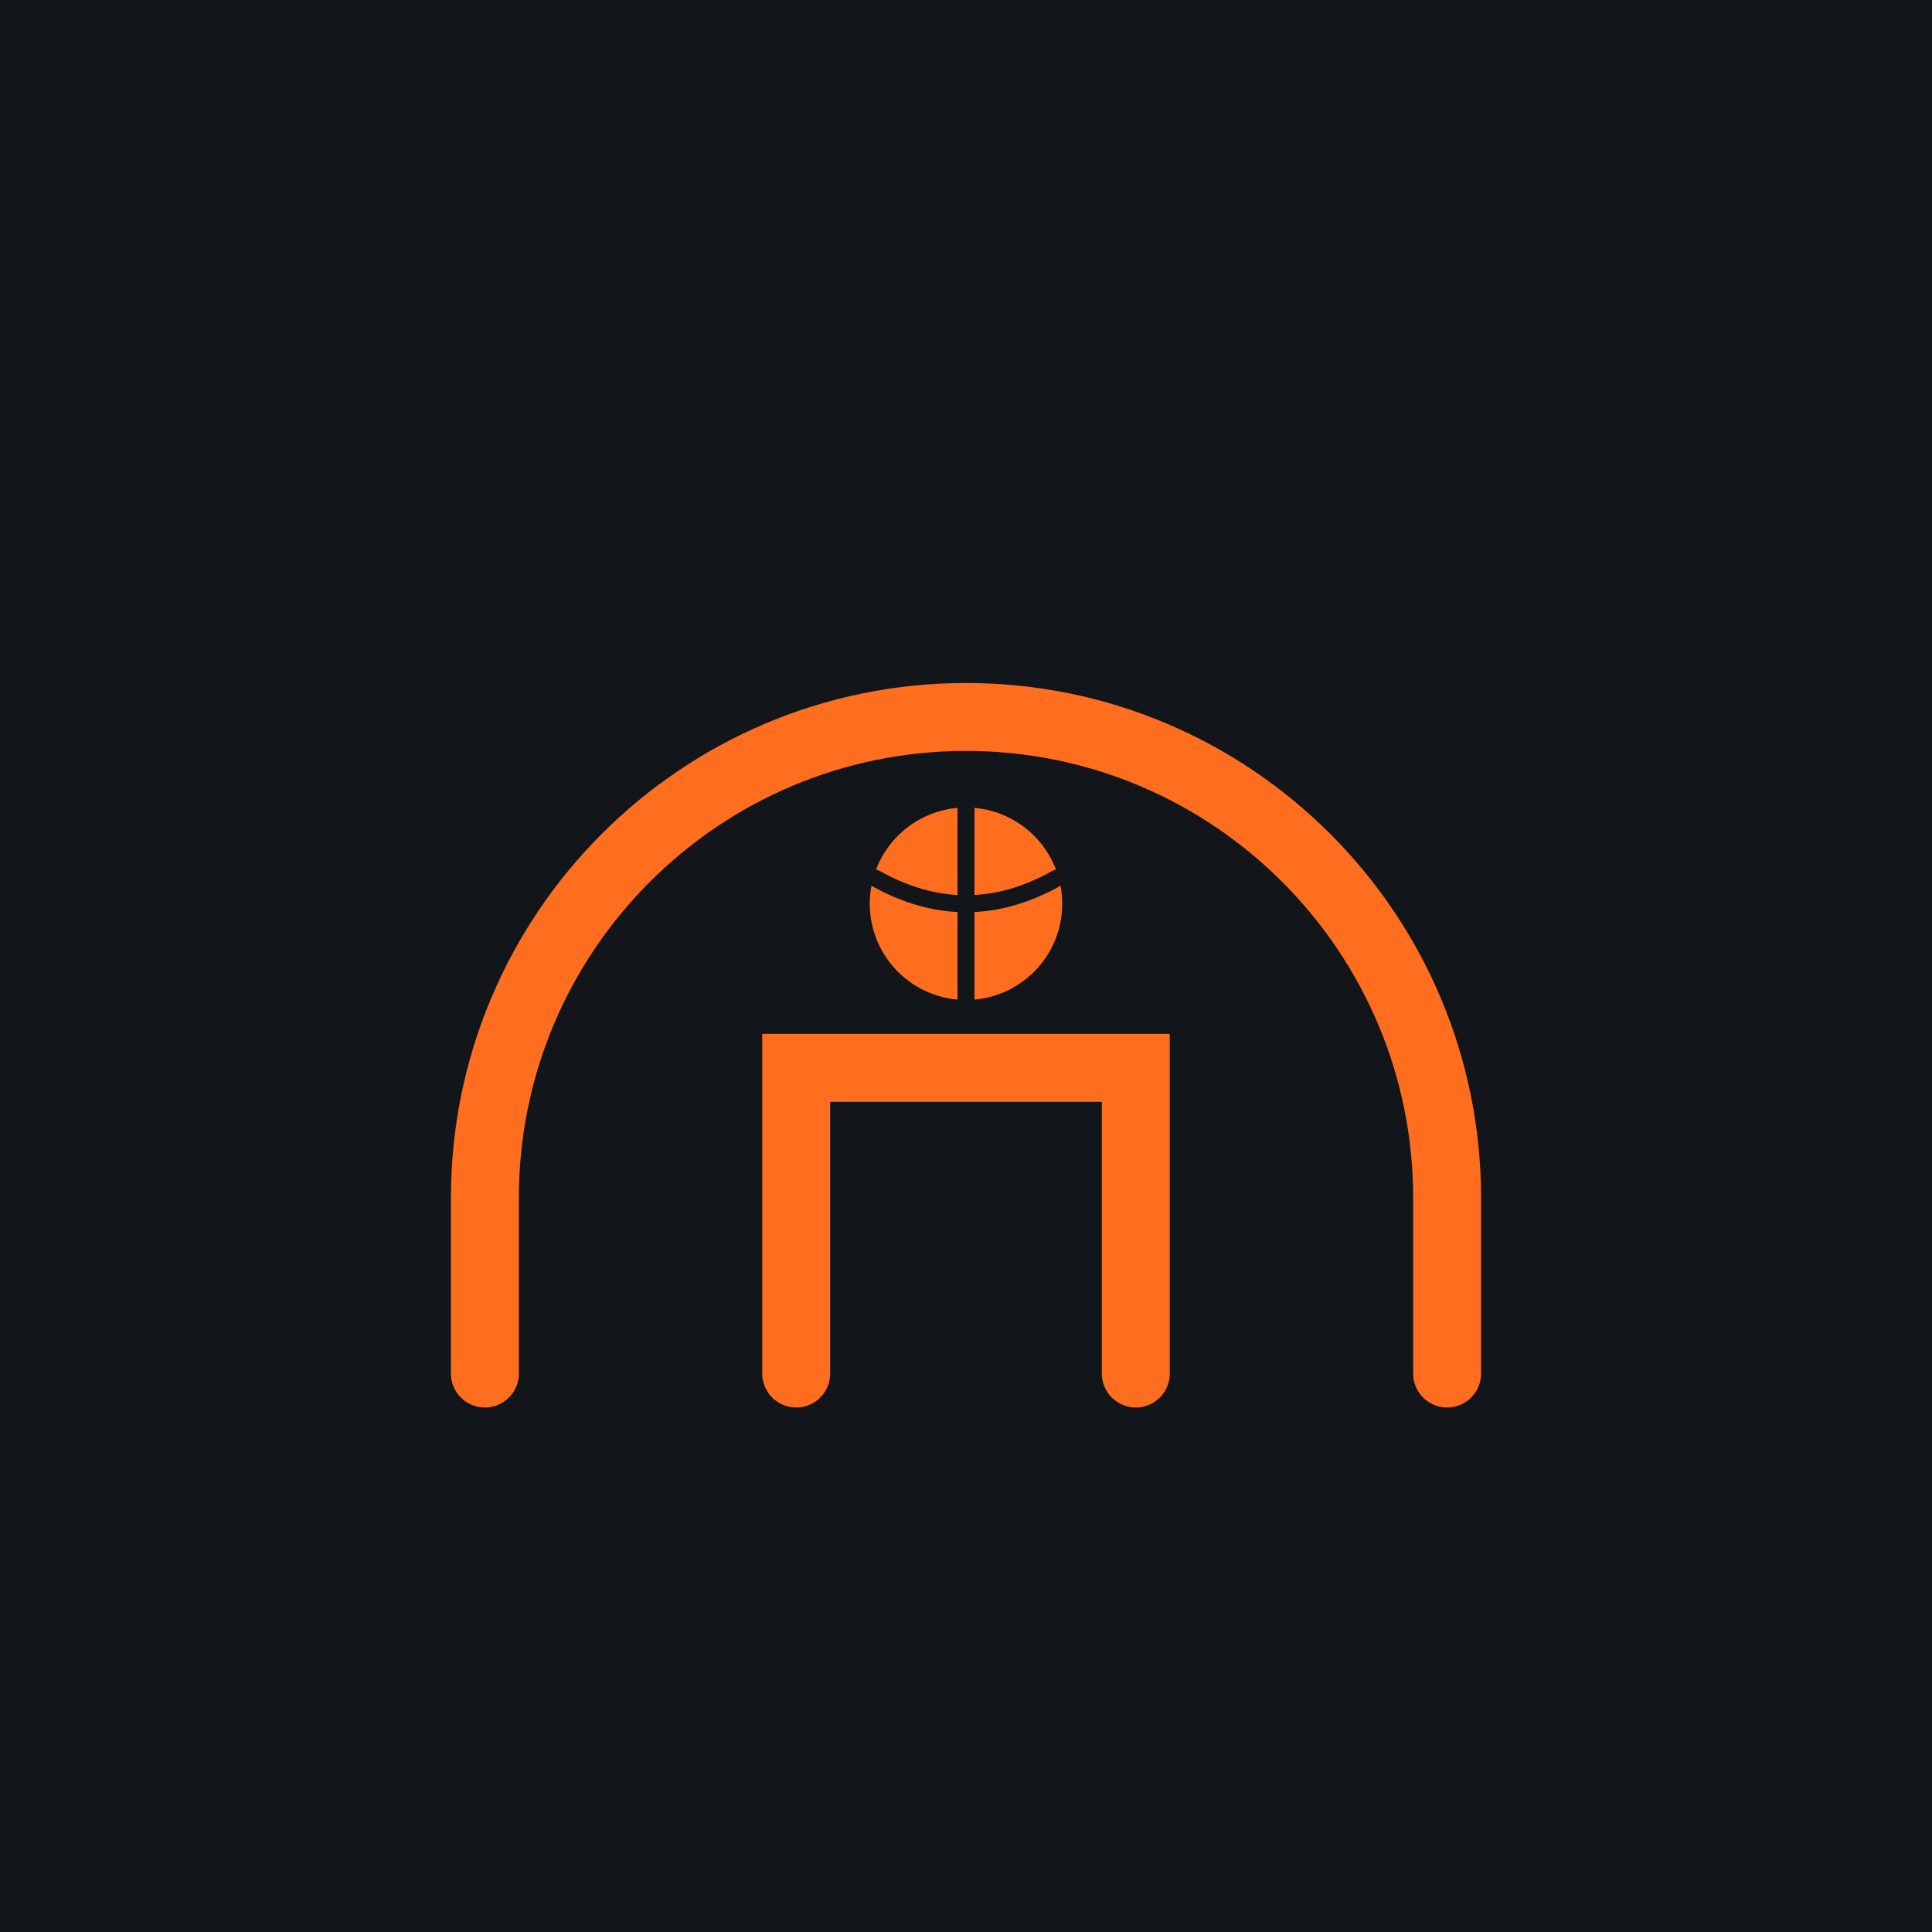
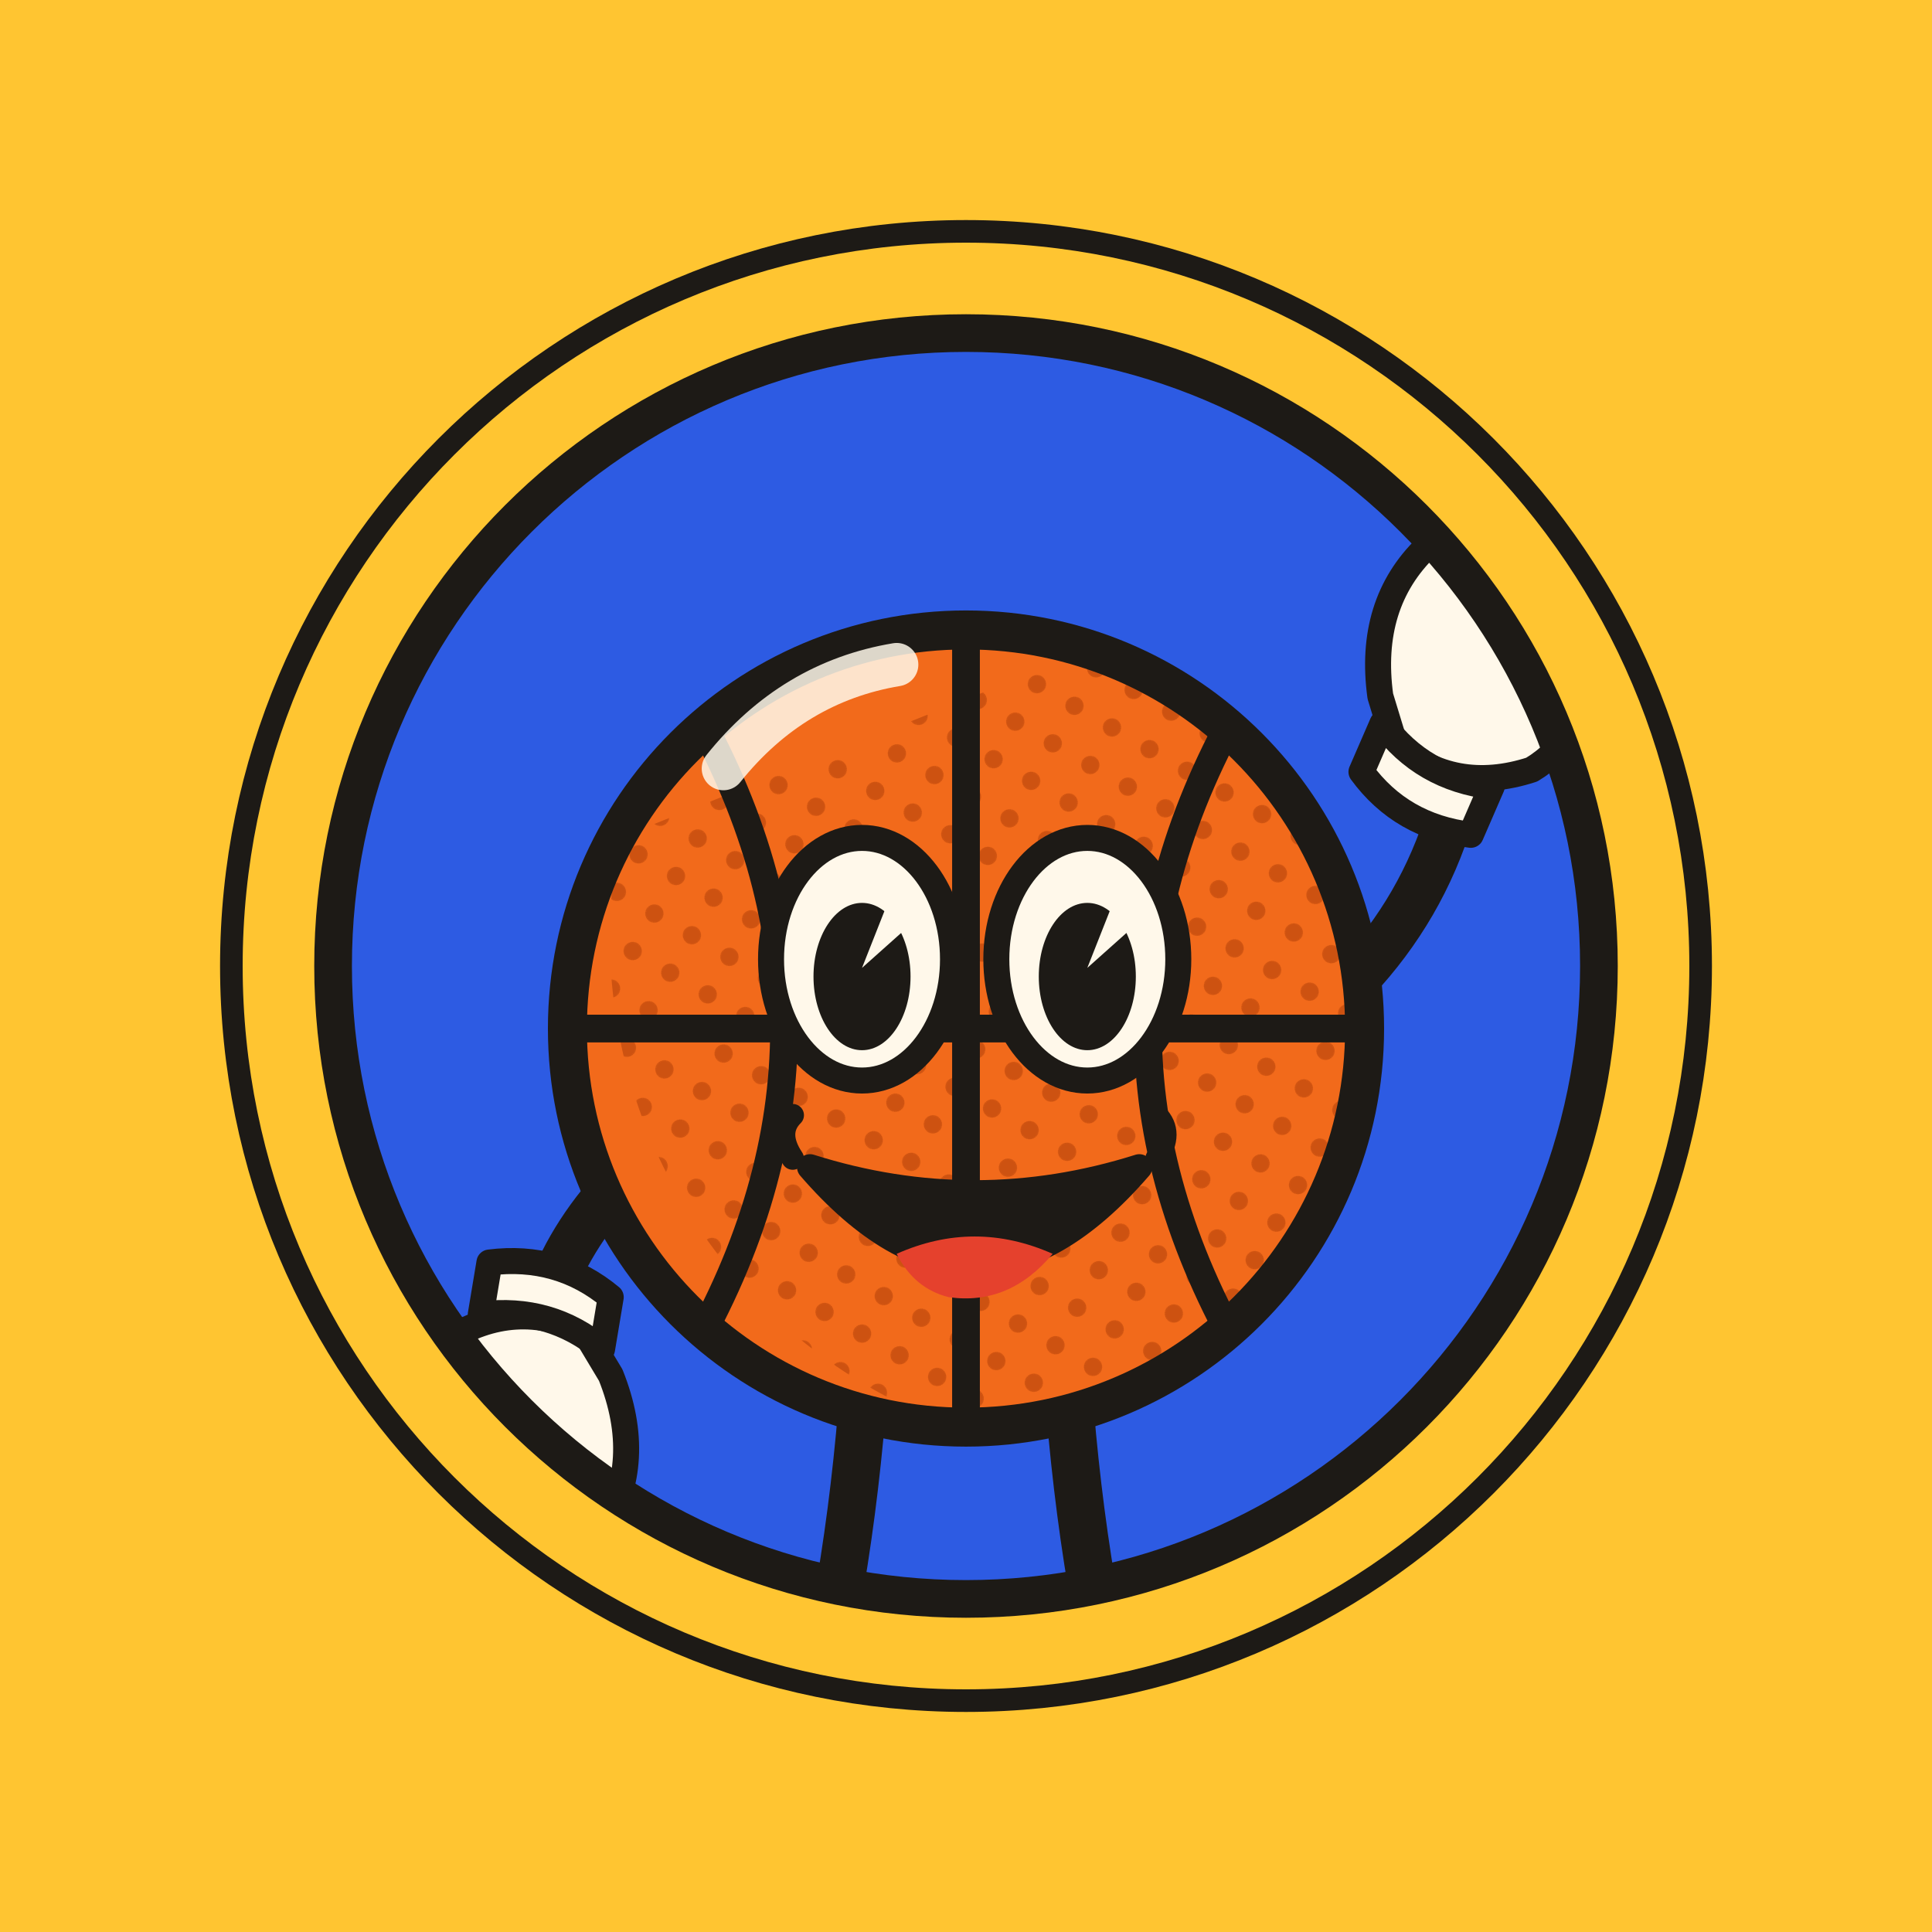
<svg xmlns="http://www.w3.org/2000/svg" viewBox="0 0 512 512">
-   <rect width="512" height="512" fill="#12161b" />
-   <g transform="translate(64 64) scale(0.75)">
-     <g fill="none" stroke="#ff6d1f" stroke-width="24" stroke-linecap="round">
-       <path d="M86 400 V338 A170 170 0 0 1 426 338 V400" />
-       <path d="M196 400 V292 H316 V400" />
-     </g>
-     <circle cx="256" cy="234" r="34" fill="#ff6d1f" />
-     <path d="M224 225 Q256 243 288 225 M256 200 V268" fill="none" stroke="#12161b" stroke-width="6" stroke-linecap="round" />
+   <rect width="512" height="512" fill="#FFC531" />
+   <g transform="translate(56.32 56.32) scale(0.78)">
+     <svg viewBox="0 0 200 200" width="512" height="512">
+       <defs>
+         <path id="top-_R_0_" d="M30 100 A70 70 0 0 1 170 100" />
+         <path id="bot-_R_0_" d="M14 100 A86 86 0 0 0 186 100" />
+       </defs>
+       <circle cx="100" cy="100" r="96" fill="#FFC531" stroke="#1D1A16" stroke-width="6" />
+       <circle cx="100" cy="100" r="96" fill="#FFC531" />
+       <clipPath id="in-_R_0_">
+         <circle cx="100" cy="100" r="84" />
+       </clipPath>
+       <circle cx="100" cy="100" r="84" fill="#2D5BE3" />
+       <g clip-path="url(#in-_R_0_)">
+         <g transform="translate(8 14) scale(1.15)">
+           <svg viewBox="0 0 160 200" width="160" height="200" class="mascot overflow-visible" aria-hidden="true">
+             <defs>
+               <pattern id="dots-_R_f_" width="5" height="5" patternUnits="userSpaceOnUse" patternTransform="rotate(30)">
+                 <circle cx="2.5" cy="2.5" r="1.05" fill="#C9500F" />
+               </pattern>
+               <clipPath id="ball-_R_f_">
+                 <circle cx="80" cy="82" r="46" />
+               </clipPath>
+             </defs>
+             <ellipse class="mascot-shadow" cx="80" cy="194" rx="40" ry="5.5" fill="#1D1A16" opacity="0.16" />
+             <g class="mascot-body">
+               <path d="M68 126 Q66 150 60 170" fill="none" stroke="#1D1A16" stroke-width="5.5" stroke-linecap="round" />
+               <path d="M92 126 Q94 150 100 170" fill="none" stroke="#1D1A16" stroke-width="5.5" stroke-linecap="round" />
+               <g transform="translate(56 178) scale(-1 1)">
+                 <path d="M-8 -16 L6 -16 L8 -2 Q24 -2 26 8 L26 12 L-12 12 L-12 -2 Z" fill="#E5412D" stroke="#1D1A16" stroke-width="3" stroke-linejoin="round" />
+                 <path d="M8 -2 Q24 -2 26 8 L12 8 Q10 2 8 -2 Z" fill="#FFF8EA" stroke="#1D1A16" stroke-width="2.5" stroke-linejoin="round" />
+                 <path d="M-13 12 L27 12 L27 17 Q27 19 25 19 L-11 19 Q-13 19 -13 17 Z" fill="#FFF8EA" stroke="#1D1A16" stroke-width="3" stroke-linejoin="round" />
+                 <path d="M-4 -11 L5 -11 M-3 -6 L6 -6" stroke="#FFF8EA" stroke-width="2.4" stroke-linecap="round" />
+                 <path d="M-11 4 L4 4" stroke="#FFC531" stroke-width="3" stroke-linecap="round" />
+               </g>
+               <g transform="translate(104 178) scale(1 1)">
+                 <path d="M-8 -16 L6 -16 L8 -2 Q24 -2 26 8 L26 12 L-12 12 L-12 -2 Z" fill="#E5412D" stroke="#1D1A16" stroke-width="3" stroke-linejoin="round" />
+                 <path d="M8 -2 Q24 -2 26 8 L12 8 Q10 2 8 -2 Z" fill="#FFF8EA" stroke="#1D1A16" stroke-width="2.5" stroke-linejoin="round" />
+                 <path d="M-13 12 L27 12 L27 17 Q27 19 25 19 L-11 19 Q-13 19 -13 17 Z" fill="#FFF8EA" stroke="#1D1A16" stroke-width="3" stroke-linejoin="round" />
+                 <path d="M-4 -11 L5 -11 M-3 -6 L6 -6" stroke="#FFF8EA" stroke-width="2.4" stroke-linecap="round" />
+                 <path d="M-11 4 L4 4" stroke="#FFC531" stroke-width="3" stroke-linecap="round" />
+               </g>
+               <path class="mascot-arm-l" d="M44 96 Q30 108 30 124" fill="none" stroke="#1D1A16" stroke-width="5.5" stroke-linecap="round" />
+               <path class="mascot-wave" d="M116 84 Q136 70 138 46" fill="none" stroke="#1D1A16" stroke-width="5.5" stroke-linecap="round" />
+               <g class="mascot-arm-l">
+                 <g transform="translate(30 128) rotate(180) scale(1 1)">
+                   <path d="M-9 6 Q-13 -4 -8 -12 Q-4 -18 2 -14 Q6 -20 11 -14 Q16 -9 12 -1 Q15 5 10 10 Q2 15 -6 11 Z" fill="#FFF8EA" stroke="#1D1A16" stroke-width="3" stroke-linejoin="round" />
+                   <path d="M2 -14 Q1 -8 3 -4 M11 -14 Q9 -8 10 -3" fill="none" stroke="#1D1A16" stroke-width="2.2" stroke-linecap="round" />
+                   <path d="M-8 9 Q-2 14 6 13 L5 19 Q-3 20 -9 15 Z" fill="#FFF8EA" stroke="#1D1A16" stroke-width="3" stroke-linejoin="round" />
+                 </g>
+               </g>
+               <g class="mascot-wave">
+                 <g transform="translate(138 40) rotate(14) scale(1 1)">
+                   <path d="M-9 6 Q-13 -4 -8 -12 Q-4 -18 2 -14 Q6 -20 11 -14 Q16 -9 12 -1 Q15 5 10 10 Q2 15 -6 11 Z" fill="#FFF8EA" stroke="#1D1A16" stroke-width="3" stroke-linejoin="round" />
+                   <path d="M2 -14 Q1 -8 3 -4 M11 -14 Q9 -8 10 -3" fill="none" stroke="#1D1A16" stroke-width="2.2" stroke-linecap="round" />
+                   <path d="M-8 9 Q-2 14 6 13 L5 19 Q-3 20 -9 15 Z" fill="#FFF8EA" stroke="#1D1A16" stroke-width="3" stroke-linejoin="round" />
+                 </g>
+               </g>
+               <circle cx="80" cy="82" r="46" fill="#F26A1B" />
+               <g clip-path="url(#ball-_R_f_)">
+                 <path d="M40 60 A60 60 0 0 0 112 130 L140 140 L140 20 Z" fill="url(#dots-_R_f_)" opacity="0.9" />
+                 <path d="M80 34 V130 M34 82 H126" stroke="#1D1A16" stroke-width="3.2" fill="none" />
+                 <path d="M48 44 Q70 82 48 120 M112 44 Q90 82 112 120" stroke="#1D1A16" stroke-width="3.2" fill="none" />
+               </g>
+               <circle cx="80" cy="82" r="46" fill="none" stroke="#1D1A16" stroke-width="4.5" />
+               <path d="M52 52 Q60 42 72 40" fill="none" stroke="#FFF8EA" stroke-width="5" stroke-linecap="round" opacity="0.85" />
+               <g class="mascot-eyes">
+                 <g transform="translate(68 74)">
+                   <ellipse rx="10.5" ry="14" fill="#FFF8EA" stroke="#1D1A16" stroke-width="3" />
+                   <g transform="translate(0 2)">
+                     <ellipse rx="5.6" ry="8.5" fill="#1D1A16" />
+                     <path d="M0 -1 L5.6 -6 L3 -8.6 Z" fill="#FFF8EA" />
+                   </g>
+                 </g>
+                 <g transform="translate(94 74)">
+                   <ellipse rx="10.5" ry="14" fill="#FFF8EA" stroke="#1D1A16" stroke-width="3" />
+                   <g transform="translate(0 2)">
+                     <ellipse rx="5.6" ry="8.5" fill="#1D1A16" />
+                     <path d="M0 -1 L5.6 -6 L3 -8.6 Z" fill="#FFF8EA" />
+                   </g>
+                 </g>
+               </g>
+               <path d="M62 98 Q81 120 100 98 Q81 104 62 98 Z" fill="#1D1A16" stroke="#1D1A16" stroke-width="3" stroke-linejoin="round" />
+               <path d="M72 108 Q81 104 90 108 Q85 114 78 113 Q74 112 72 108 Z" fill="#E5412D" />
+               <path d="M60 97 Q58 94 60 92 M102 97 Q104 94 102 92" fill="none" stroke="#1D1A16" stroke-width="2.6" stroke-linecap="round" />
+             </g>
+           </svg>
+         </g>
+       </g>
+       <circle cx="100" cy="100" r="84" fill="none" stroke="#1D1A16" stroke-width="5" />
+     </svg>
  </g>
</svg>
